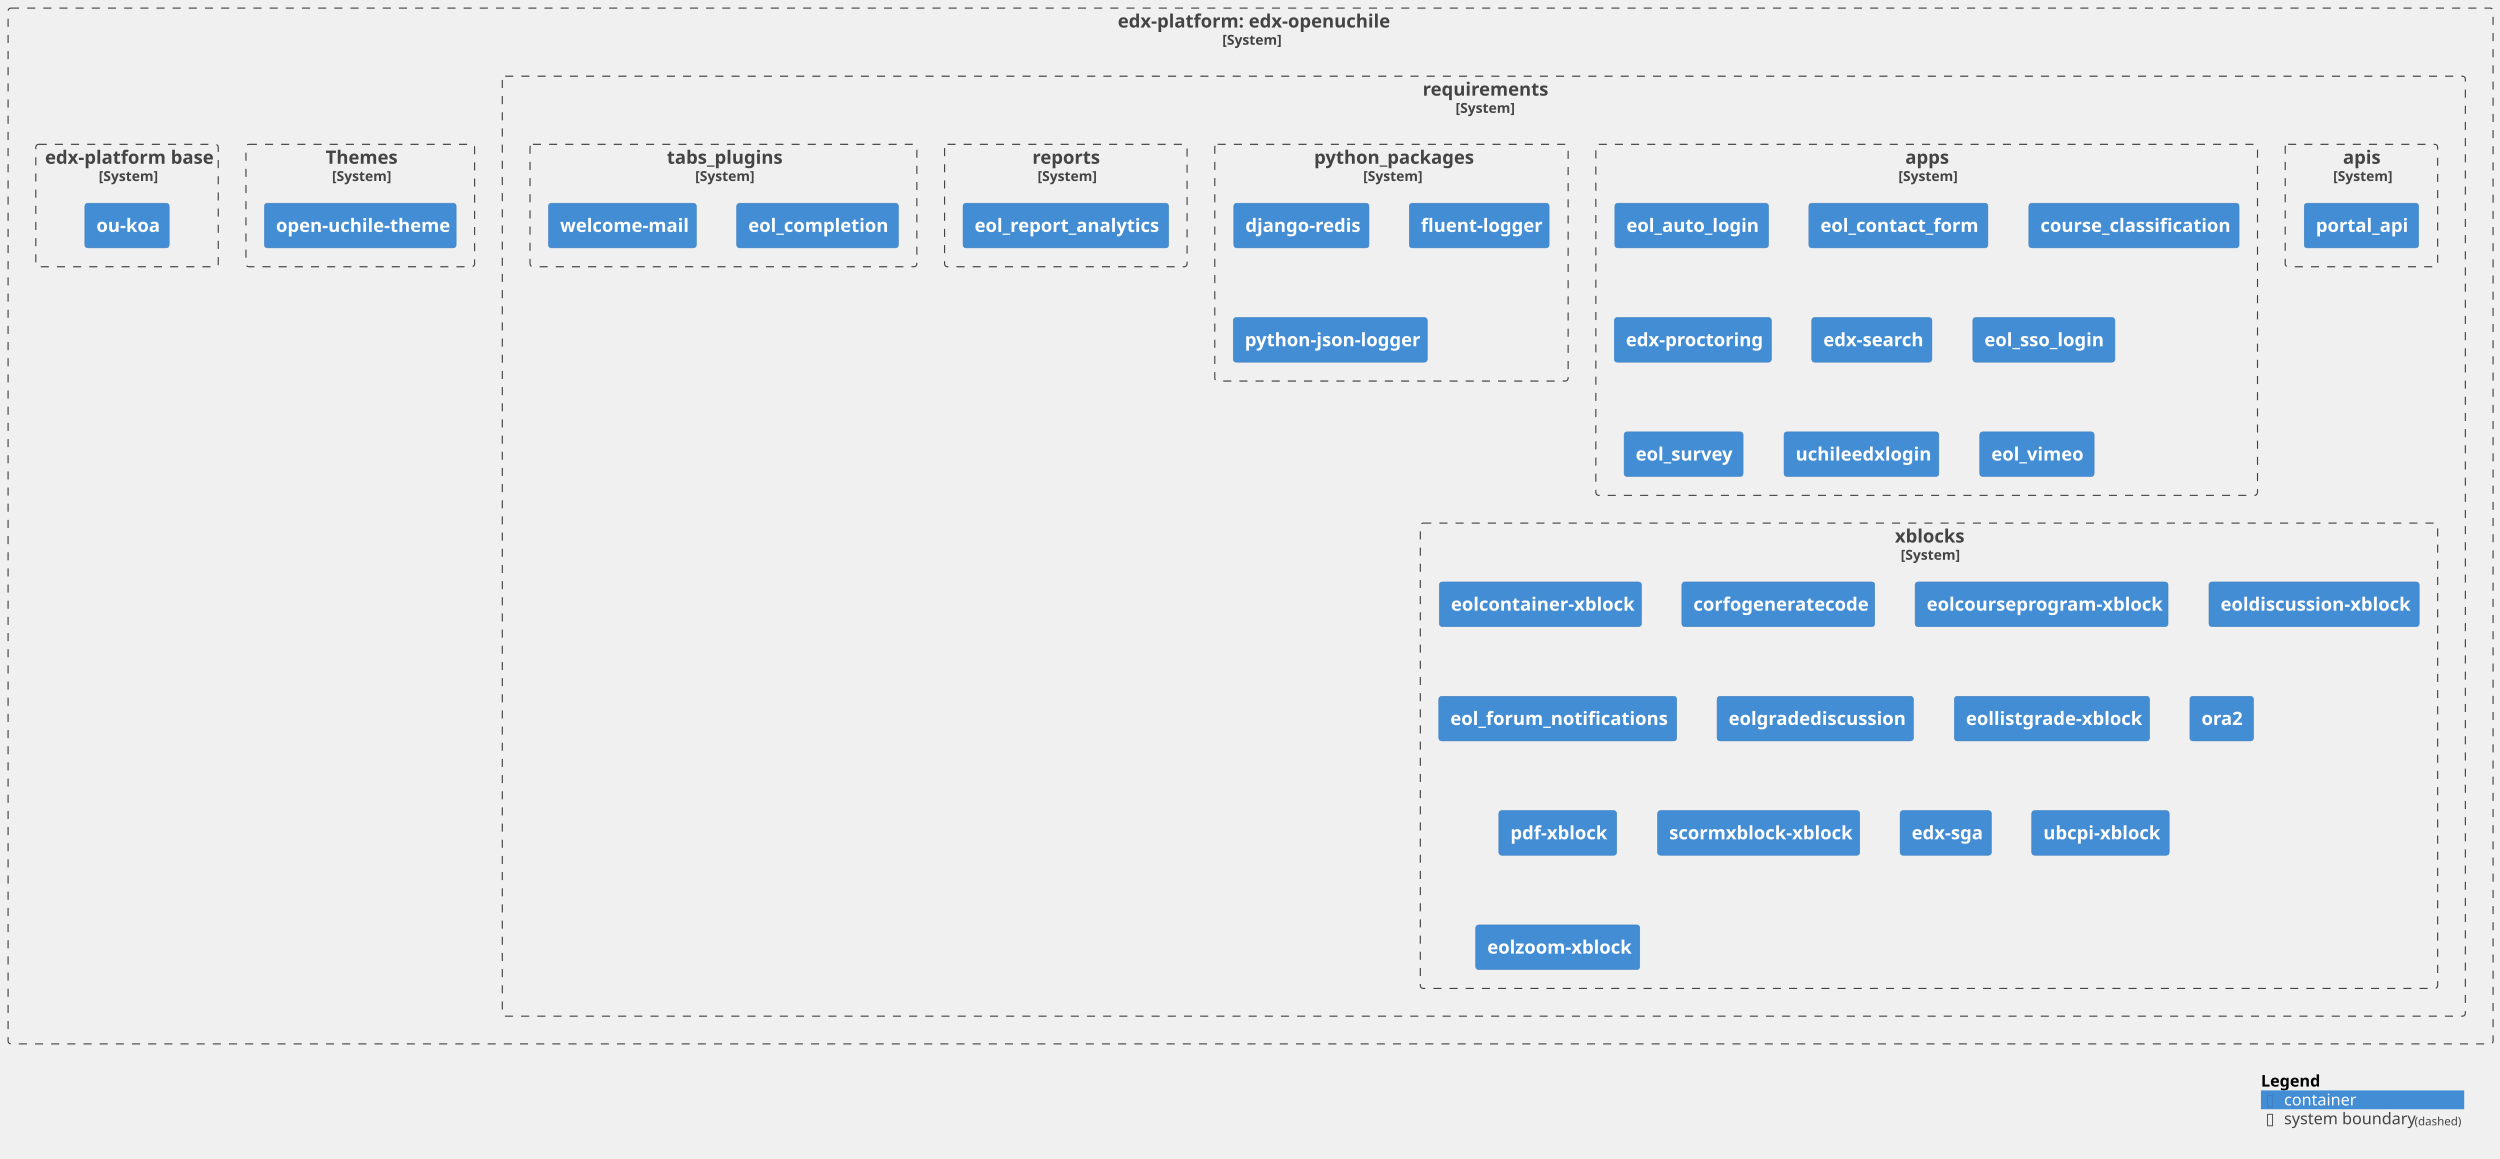
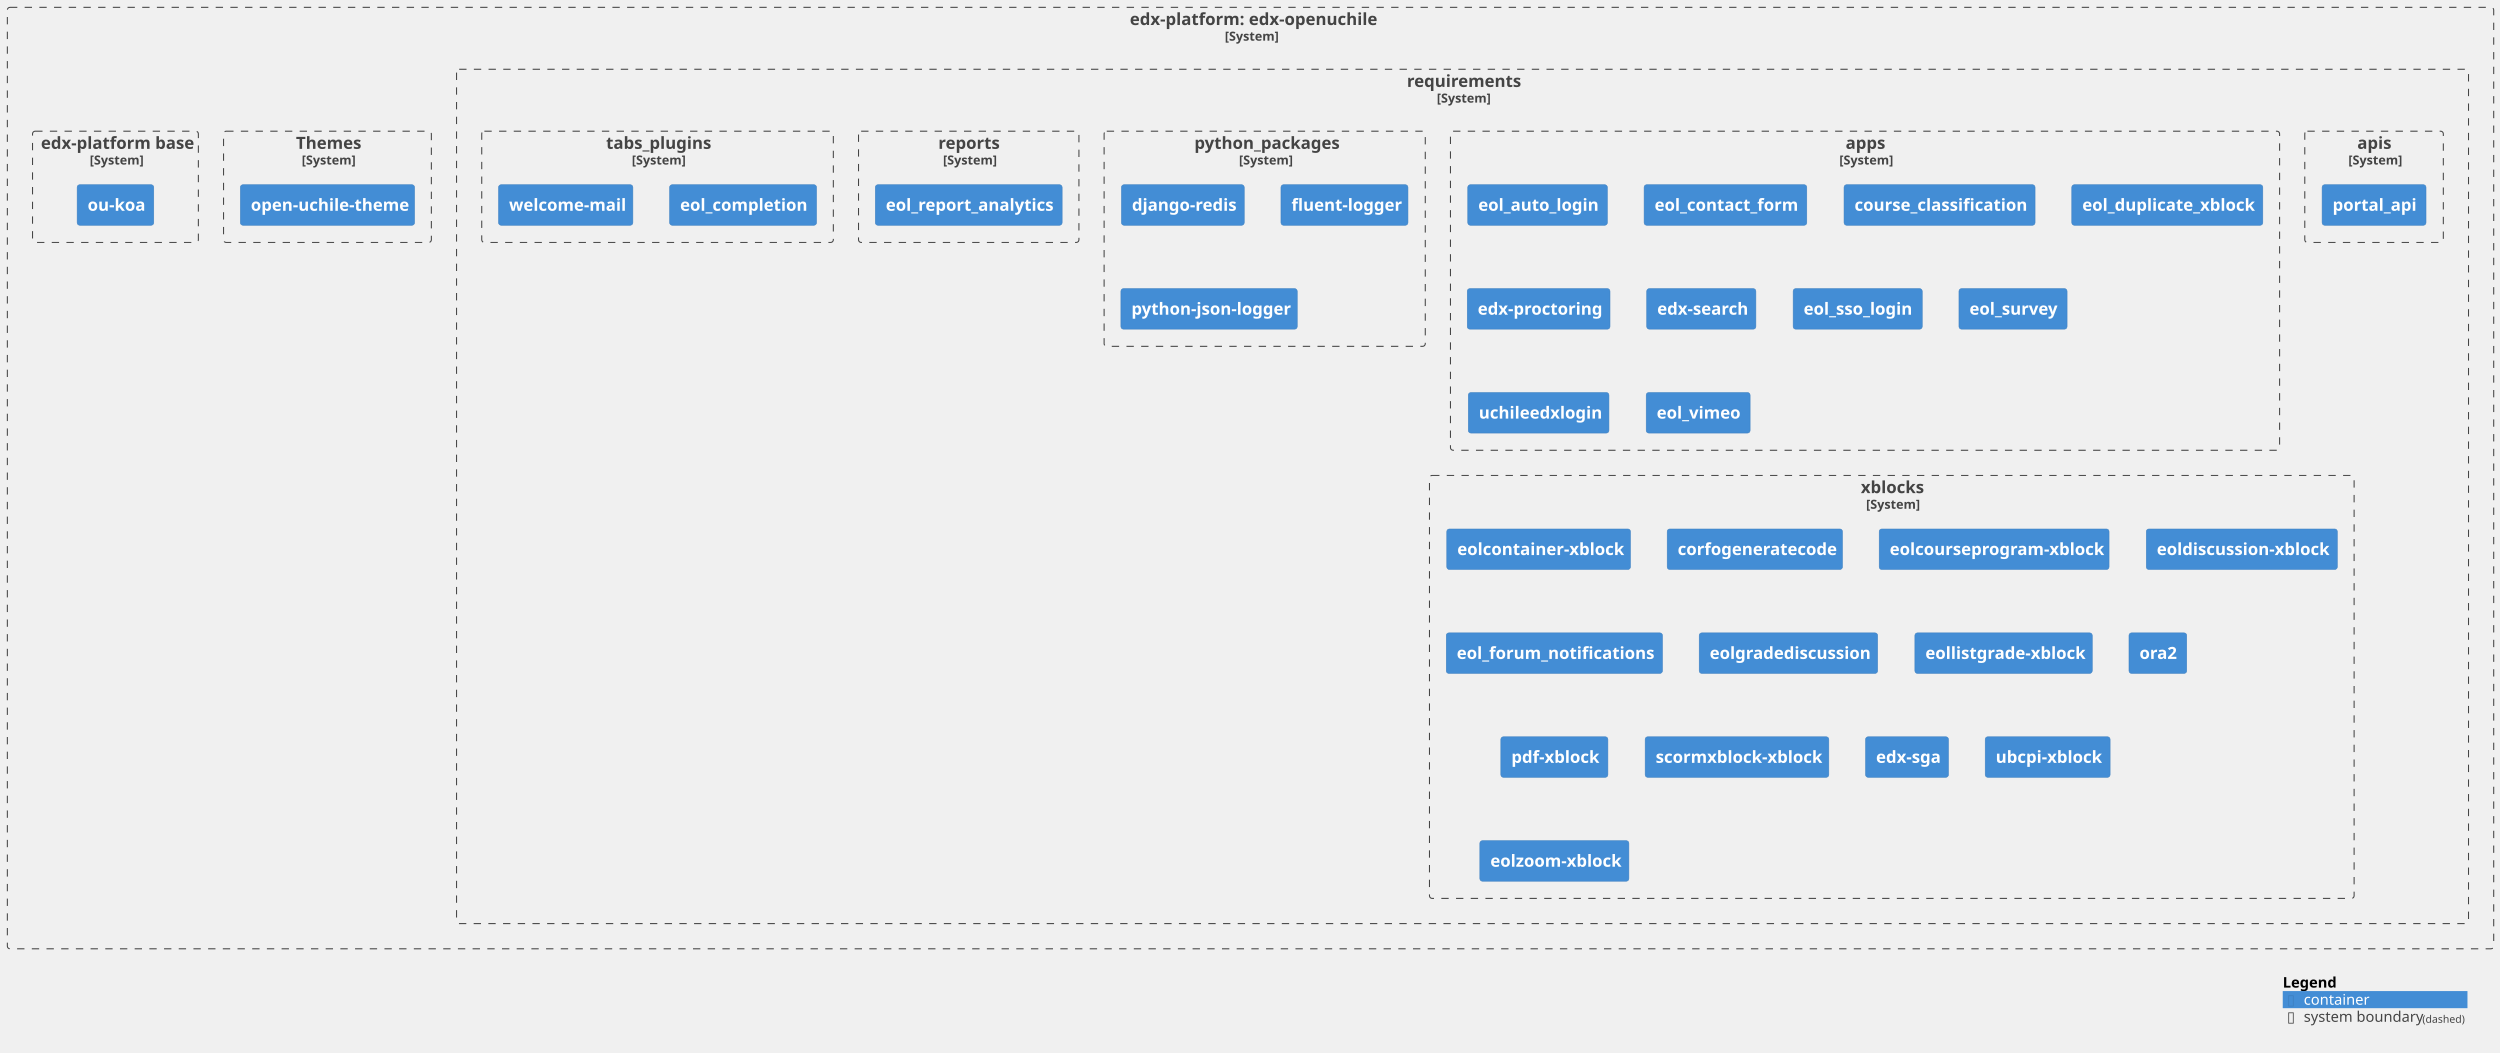
- <svg xmlns="http://www.w3.org/2000/svg" xmlns:xlink="http://www.w3.org/1999/xlink" contentStyleType="text/css" height="1003px" preserveAspectRatio="none" style="width:2165px;height:1003px;background:#FFFFFF;" version="1.1" viewBox="0 0 2165 1003" width="2165px" zoomAndPan="magnify">
+ <svg xmlns="http://www.w3.org/2000/svg" xmlns:xlink="http://www.w3.org/1999/xlink" contentStyleType="text/css" height="1003px" preserveAspectRatio="none" style="width:2382px;height:1003px;background:#FFFFFF;" version="1.1" viewBox="0 0 2382 1003" width="2382px" zoomAndPan="magnify">
  <defs />
  <g>
    <g id="cluster_c1">
      <a href="https://github.com/open-uchile/edx-openuchile" target="foo" title="https://github.com/open-uchile/edx-openuchile" xlink:actuate="onRequest" xlink:href="https://github.com/open-uchile/edx-openuchile" xlink:show="new" xlink:title="https://github.com/open-uchile/edx-openuchile" xlink:type="simple">
-         <rect fill="none" height="897" rx="2.5" ry="2.5" style="stroke:#444444;stroke-width:1.0;stroke-dasharray:7.0,7.0;" width="2152" x="7" y="7" />
-         <text fill="#444444" font-family="sans-serif" font-size="16" font-weight="bold" lengthAdjust="spacing" textLength="230" x="968" y="23.852">edx-platform: edx-openuchile</text>
-         <text fill="#444444" font-family="sans-serif" font-size="12" font-weight="bold" lengthAdjust="spacing" textLength="49" x="1058.5" y="38.764">[System]</text>
+         <rect fill="none" height="897" rx="2.5" ry="2.5" style="stroke:#444444;stroke-width:1.0;stroke-dasharray:7.0,7.0;" width="2369" x="7" y="7" />
+         <text fill="#444444" font-family="sans-serif" font-size="16" font-weight="bold" lengthAdjust="spacing" textLength="230" x="1076.5" y="23.852">edx-platform: edx-openuchile</text>
+         <text fill="#444444" font-family="sans-serif" font-size="12" font-weight="bold" lengthAdjust="spacing" textLength="49" x="1167" y="38.764">[System]</text>
      </a>
    </g>
    <g id="cluster_c2">
      <a href="https://github.com/open-uchile/edx-openuchile/blob/main/requirements/" target="foo" title="https://github.com/open-uchile/edx-openuchile/blob/main/requirements/" xlink:actuate="onRequest" xlink:href="https://github.com/open-uchile/edx-openuchile/blob/main/requirements/" xlink:show="new" xlink:title="https://github.com/open-uchile/edx-openuchile/blob/main/requirements/" xlink:type="simple">
-         <rect fill="none" height="814" rx="2.5" ry="2.5" style="stroke:#444444;stroke-width:1.0;stroke-dasharray:7.0,7.0;" width="1700" x="435" y="66" />
-         <text fill="#444444" font-family="sans-serif" font-size="16" font-weight="bold" lengthAdjust="spacing" textLength="106" x="1232" y="82.852">requirements</text>
-         <text fill="#444444" font-family="sans-serif" font-size="12" font-weight="bold" lengthAdjust="spacing" textLength="49" x="1260.5" y="97.764">[System]</text>
+         <rect fill="none" height="814" rx="2.5" ry="2.5" style="stroke:#444444;stroke-width:1.0;stroke-dasharray:7.0,7.0;" width="1917" x="435" y="66" />
+         <text fill="#444444" font-family="sans-serif" font-size="16" font-weight="bold" lengthAdjust="spacing" textLength="106" x="1340.5" y="82.852">requirements</text>
+         <text fill="#444444" font-family="sans-serif" font-size="12" font-weight="bold" lengthAdjust="spacing" textLength="49" x="1369" y="97.764">[System]</text>
      </a>
    </g>
    <g id="cluster_apis">
      <a href="https://github.com/open-uchile/edx-openuchile/blob/main/requirements/apis.txt" target="foo" title="https://github.com/open-uchile/edx-openuchile/blob/main/requirements/apis.txt" xlink:actuate="onRequest" xlink:href="https://github.com/open-uchile/edx-openuchile/blob/main/requirements/apis.txt" xlink:show="new" xlink:title="https://github.com/open-uchile/edx-openuchile/blob/main/requirements/apis.txt" xlink:type="simple">
-         <rect fill="none" height="106" rx="2.5" ry="2.5" style="stroke:#444444;stroke-width:1.0;stroke-dasharray:7.0,7.0;" width="132" x="1979" y="125" />
-         <text fill="#444444" font-family="sans-serif" font-size="16" font-weight="bold" lengthAdjust="spacing" textLength="32" x="2029" y="141.852">apis</text>
-         <text fill="#444444" font-family="sans-serif" font-size="12" font-weight="bold" lengthAdjust="spacing" textLength="49" x="2020.5" y="156.764">[System]</text>
+         <rect fill="none" height="106" rx="2.5" ry="2.5" style="stroke:#444444;stroke-width:1.0;stroke-dasharray:7.0,7.0;" width="132" x="2196" y="125" />
+         <text fill="#444444" font-family="sans-serif" font-size="16" font-weight="bold" lengthAdjust="spacing" textLength="32" x="2246" y="141.852">apis</text>
+         <text fill="#444444" font-family="sans-serif" font-size="12" font-weight="bold" lengthAdjust="spacing" textLength="49" x="2237.5" y="156.764">[System]</text>
      </a>
    </g>
    <g id="cluster_apps">
      <a href="https://github.com/open-uchile/edx-openuchile/blob/main/requirements/apps.txt" target="foo" title="https://github.com/open-uchile/edx-openuchile/blob/main/requirements/apps.txt" xlink:actuate="onRequest" xlink:href="https://github.com/open-uchile/edx-openuchile/blob/main/requirements/apps.txt" xlink:show="new" xlink:title="https://github.com/open-uchile/edx-openuchile/blob/main/requirements/apps.txt" xlink:type="simple">
-         <rect fill="none" height="304" rx="2.5" ry="2.5" style="stroke:#444444;stroke-width:1.0;stroke-dasharray:7.0,7.0;" width="573" x="1382" y="125" />
-         <text fill="#444444" font-family="sans-serif" font-size="16" font-weight="bold" lengthAdjust="spacing" textLength="37" x="1650" y="141.852">apps</text>
-         <text fill="#444444" font-family="sans-serif" font-size="12" font-weight="bold" lengthAdjust="spacing" textLength="49" x="1644" y="156.764">[System]</text>
+         <rect fill="none" height="304" rx="2.5" ry="2.5" style="stroke:#444444;stroke-width:1.0;stroke-dasharray:7.0,7.0;" width="790" x="1382" y="125" />
+         <text fill="#444444" font-family="sans-serif" font-size="16" font-weight="bold" lengthAdjust="spacing" textLength="37" x="1758.5" y="141.852">apps</text>
+         <text fill="#444444" font-family="sans-serif" font-size="12" font-weight="bold" lengthAdjust="spacing" textLength="49" x="1752.5" y="156.764">[System]</text>
      </a>
    </g>
    <g id="cluster_python_packages">
      <a href="https://github.com/open-uchile/edx-openuchile/blob/main/requirements/python_packages.txt" target="foo" title="https://github.com/open-uchile/edx-openuchile/blob/main/requirements/python_packages.txt" xlink:actuate="onRequest" xlink:href="https://github.com/open-uchile/edx-openuchile/blob/main/requirements/python_packages.txt" xlink:show="new" xlink:title="https://github.com/open-uchile/edx-openuchile/blob/main/requirements/python_packages.txt" xlink:type="simple">
        <rect fill="none" height="205" rx="2.5" ry="2.5" style="stroke:#444444;stroke-width:1.0;stroke-dasharray:7.0,7.0;" width="306" x="1052" y="125" />
        <text fill="#444444" font-family="sans-serif" font-size="16" font-weight="bold" lengthAdjust="spacing" textLength="134" x="1138" y="141.852">python_packages</text>
        <text fill="#444444" font-family="sans-serif" font-size="12" font-weight="bold" lengthAdjust="spacing" textLength="49" x="1180.5" y="156.764">[System]</text>
      </a>
    </g>
    <g id="cluster_reports">
      <a href="https://github.com/open-uchile/edx-openuchile/blob/main/requirements/reports.txt" target="foo" title="https://github.com/open-uchile/edx-openuchile/blob/main/requirements/reports.txt" xlink:actuate="onRequest" xlink:href="https://github.com/open-uchile/edx-openuchile/blob/main/requirements/reports.txt" xlink:show="new" xlink:title="https://github.com/open-uchile/edx-openuchile/blob/main/requirements/reports.txt" xlink:type="simple">
        <rect fill="none" height="106" rx="2.5" ry="2.5" style="stroke:#444444;stroke-width:1.0;stroke-dasharray:7.0,7.0;" width="210" x="818" y="125" />
        <text fill="#444444" font-family="sans-serif" font-size="16" font-weight="bold" lengthAdjust="spacing" textLength="58" x="894" y="141.852">reports</text>
        <text fill="#444444" font-family="sans-serif" font-size="12" font-weight="bold" lengthAdjust="spacing" textLength="49" x="898.5" y="156.764">[System]</text>
      </a>
    </g>
    <g id="cluster_tabs_plugins">
      <a href="https://github.com/open-uchile/edx-openuchile/blob/main/requirements/tabs_plugins.txt" target="foo" title="https://github.com/open-uchile/edx-openuchile/blob/main/requirements/tabs_plugins.txt" xlink:actuate="onRequest" xlink:href="https://github.com/open-uchile/edx-openuchile/blob/main/requirements/tabs_plugins.txt" xlink:show="new" xlink:title="https://github.com/open-uchile/edx-openuchile/blob/main/requirements/tabs_plugins.txt" xlink:type="simple">
        <rect fill="none" height="106" rx="2.5" ry="2.5" style="stroke:#444444;stroke-width:1.0;stroke-dasharray:7.0,7.0;" width="335" x="459" y="125" />
        <text fill="#444444" font-family="sans-serif" font-size="16" font-weight="bold" lengthAdjust="spacing" textLength="98" x="577.5" y="141.852">tabs_plugins</text>
        <text fill="#444444" font-family="sans-serif" font-size="12" font-weight="bold" lengthAdjust="spacing" textLength="49" x="602" y="156.764">[System]</text>
      </a>
    </g>
    <g id="cluster_xblocks">
      <a href="https://github.com/open-uchile/edx-openuchile/blob/main/requirements/xblocks.txt" target="foo" title="https://github.com/open-uchile/edx-openuchile/blob/main/requirements/xblocks.txt" xlink:actuate="onRequest" xlink:href="https://github.com/open-uchile/edx-openuchile/blob/main/requirements/xblocks.txt" xlink:show="new" xlink:title="https://github.com/open-uchile/edx-openuchile/blob/main/requirements/xblocks.txt" xlink:type="simple">
-         <rect fill="none" height="403" rx="2.5" ry="2.5" style="stroke:#444444;stroke-width:1.0;stroke-dasharray:7.0,7.0;" width="881" x="1230" y="453" />
-         <text fill="#444444" font-family="sans-serif" font-size="16" font-weight="bold" lengthAdjust="spacing" textLength="59" x="1641" y="469.852">xblocks</text>
-         <text fill="#444444" font-family="sans-serif" font-size="12" font-weight="bold" lengthAdjust="spacing" textLength="49" x="1646" y="484.764">[System]</text>
+         <rect fill="none" height="403" rx="2.5" ry="2.5" style="stroke:#444444;stroke-width:1.0;stroke-dasharray:7.0,7.0;" width="881" x="1362" y="453" />
+         <text fill="#444444" font-family="sans-serif" font-size="16" font-weight="bold" lengthAdjust="spacing" textLength="59" x="1773" y="469.852">xblocks</text>
+         <text fill="#444444" font-family="sans-serif" font-size="12" font-weight="bold" lengthAdjust="spacing" textLength="49" x="1778" y="484.764">[System]</text>
      </a>
    </g>
    <g id="cluster_theme">
      <a href="https://github.com/open-uchile/edx-openuchile/blob/main/themes/" target="foo" title="https://github.com/open-uchile/edx-openuchile/blob/main/themes/" xlink:actuate="onRequest" xlink:href="https://github.com/open-uchile/edx-openuchile/blob/main/themes/" xlink:show="new" xlink:title="https://github.com/open-uchile/edx-openuchile/blob/main/themes/" xlink:type="simple">
        <rect fill="none" height="106" rx="2.5" ry="2.5" style="stroke:#444444;stroke-width:1.0;stroke-dasharray:7.0,7.0;" width="198" x="213" y="125" />
        <text fill="#444444" font-family="sans-serif" font-size="16" font-weight="bold" lengthAdjust="spacing" textLength="60" x="282" y="141.852">Themes</text>
        <text fill="#444444" font-family="sans-serif" font-size="12" font-weight="bold" lengthAdjust="spacing" textLength="49" x="287.5" y="156.764">[System]</text>
      </a>
    </g>
    <g id="cluster_dockerfile">
      <a href="https://github.com/open-uchile/edx-openuchile/blob/main/Dockerfile" target="foo" title="https://github.com/open-uchile/edx-openuchile/blob/main/Dockerfile" xlink:actuate="onRequest" xlink:href="https://github.com/open-uchile/edx-openuchile/blob/main/Dockerfile" xlink:show="new" xlink:title="https://github.com/open-uchile/edx-openuchile/blob/main/Dockerfile" xlink:type="simple">
        <rect fill="none" height="106" rx="2.5" ry="2.5" style="stroke:#444444;stroke-width:1.0;stroke-dasharray:7.0,7.0;" width="158" x="31" y="125" />
        <text fill="#444444" font-family="sans-serif" font-size="16" font-weight="bold" lengthAdjust="spacing" textLength="142" x="39" y="141.852">edx-platform base</text>
        <text fill="#444444" font-family="sans-serif" font-size="12" font-weight="bold" lengthAdjust="spacing" textLength="49" x="85.5" y="156.764">[System]</text>
      </a>
    </g>
    <g id="elem_apis1">
      <a href="https://github.com/open-uchile/portal_api" target="foo" title="https://github.com/open-uchile/portal_api" xlink:actuate="onRequest" xlink:href="https://github.com/open-uchile/portal_api" xlink:show="new" xlink:title="https://github.com/open-uchile/portal_api" xlink:type="simple">
-         <rect fill="#438DD5" height="38.625" rx="2.5" ry="2.5" style="stroke:#3C7FC0;stroke-width:0.5;" width="99" x="1995.5" y="176" />
-         <text fill="#FFFFFF" font-family="sans-serif" font-size="16" font-weight="bold" lengthAdjust="spacing" textLength="79" x="2005.5" y="200.852">portal_api</text>
+         <rect fill="#438DD5" height="38.625" rx="2.5" ry="2.5" style="stroke:#3C7FC0;stroke-width:0.5;" width="99" x="2212.5" y="176" />
+         <text fill="#FFFFFF" font-family="sans-serif" font-size="16" font-weight="bold" lengthAdjust="spacing" textLength="79" x="2222.5" y="200.852">portal_api</text>
      </a>
    </g>
    <g id="elem_apps1">
      <a href="https://github.com/eol-uchile/eol_auto_login" target="foo" title="https://github.com/eol-uchile/eol_auto_login" xlink:actuate="onRequest" xlink:href="https://github.com/eol-uchile/eol_auto_login" xlink:show="new" xlink:title="https://github.com/eol-uchile/eol_auto_login" xlink:type="simple">
        <rect fill="#438DD5" height="38.625" rx="2.5" ry="2.5" style="stroke:#3C7FC0;stroke-width:0.5;" width="133" x="1398.5" y="176" />
        <text fill="#FFFFFF" font-family="sans-serif" font-size="16" font-weight="bold" lengthAdjust="spacing" textLength="113" x="1408.5" y="200.852">eol_auto_login</text>
      </a>
    </g>
    <g id="elem_apps2">
      <a href="https://github.com/open-uchile/eol_contact_form" target="foo" title="https://github.com/open-uchile/eol_contact_form" xlink:actuate="onRequest" xlink:href="https://github.com/open-uchile/eol_contact_form" xlink:show="new" xlink:title="https://github.com/open-uchile/eol_contact_form" xlink:type="simple">
        <rect fill="#438DD5" height="38.625" rx="2.5" ry="2.5" style="stroke:#3C7FC0;stroke-width:0.5;" width="155" x="1566.5" y="176" />
        <text fill="#FFFFFF" font-family="sans-serif" font-size="16" font-weight="bold" lengthAdjust="spacing" textLength="135" x="1576.5" y="200.852">eol_contact_form</text>
      </a>
    </g>
    <g id="elem_apps3">
      <a href="https://github.com/eol-uchile/course_classification" target="foo" title="https://github.com/eol-uchile/course_classification" xlink:actuate="onRequest" xlink:href="https://github.com/eol-uchile/course_classification" xlink:show="new" xlink:title="https://github.com/eol-uchile/course_classification" xlink:type="simple">
        <rect fill="#438DD5" height="38.625" rx="2.5" ry="2.5" style="stroke:#3C7FC0;stroke-width:0.5;" width="182" x="1757" y="176" />
        <text fill="#FFFFFF" font-family="sans-serif" font-size="16" font-weight="bold" lengthAdjust="spacing" textLength="162" x="1767" y="200.852">course_classification</text>
      </a>
    </g>
    <g id="elem_apps4">
+       <a href="https://github.com/eol-uchile/eol_duplicate_xblock" target="foo" title="https://github.com/eol-uchile/eol_duplicate_xblock" xlink:actuate="onRequest" xlink:href="https://github.com/eol-uchile/eol_duplicate_xblock" xlink:show="new" xlink:title="https://github.com/eol-uchile/eol_duplicate_xblock" xlink:type="simple">
+         <rect fill="#438DD5" height="38.625" rx="2.5" ry="2.5" style="stroke:#3C7FC0;stroke-width:0.5;" width="182" x="1974" y="176" />
+         <text fill="#FFFFFF" font-family="sans-serif" font-size="16" font-weight="bold" lengthAdjust="spacing" textLength="162" x="1984" y="200.852">eol_duplicate_xblock</text>
+       </a>
+     </g>
+     <g id="elem_apps5">
      <a href="https://github.com/open-uchile/edx-proctoring" target="foo" title="https://github.com/open-uchile/edx-proctoring" xlink:actuate="onRequest" xlink:href="https://github.com/open-uchile/edx-proctoring" xlink:show="new" xlink:title="https://github.com/open-uchile/edx-proctoring" xlink:type="simple">
        <rect fill="#438DD5" height="38.625" rx="2.5" ry="2.5" style="stroke:#3C7FC0;stroke-width:0.5;" width="136" x="1398" y="275" />
        <text fill="#FFFFFF" font-family="sans-serif" font-size="16" font-weight="bold" lengthAdjust="spacing" textLength="116" x="1408" y="299.852">edx-proctoring</text>
      </a>
    </g>
-     <g id="elem_apps5">
+     <g id="elem_apps6">
      <a href="https://github.com/eol-uchile/edx-search" target="foo" title="https://github.com/eol-uchile/edx-search" xlink:actuate="onRequest" xlink:href="https://github.com/eol-uchile/edx-search" xlink:show="new" xlink:title="https://github.com/eol-uchile/edx-search" xlink:type="simple">
        <rect fill="#438DD5" height="38.625" rx="2.5" ry="2.5" style="stroke:#3C7FC0;stroke-width:0.5;" width="104" x="1569" y="275" />
        <text fill="#FFFFFF" font-family="sans-serif" font-size="16" font-weight="bold" lengthAdjust="spacing" textLength="84" x="1579" y="299.852">edx-search</text>
      </a>
    </g>
-     <g id="elem_apps6">
+     <g id="elem_apps7">
      <a href="https://github.com/eol-uchile/eol_sso_login" target="foo" title="https://github.com/eol-uchile/eol_sso_login" xlink:actuate="onRequest" xlink:href="https://github.com/eol-uchile/eol_sso_login" xlink:show="new" xlink:title="https://github.com/eol-uchile/eol_sso_login" xlink:type="simple">
        <rect fill="#438DD5" height="38.625" rx="2.5" ry="2.5" style="stroke:#3C7FC0;stroke-width:0.5;" width="123" x="1708.5" y="275" />
        <text fill="#FFFFFF" font-family="sans-serif" font-size="16" font-weight="bold" lengthAdjust="spacing" textLength="103" x="1718.5" y="299.852">eol_sso_login</text>
      </a>
    </g>
-     <g id="elem_apps7">
+     <g id="elem_apps8">
      <a href="https://github.com/eol-uchile/eol_survey" target="foo" title="https://github.com/eol-uchile/eol_survey" xlink:actuate="onRequest" xlink:href="https://github.com/eol-uchile/eol_survey" xlink:show="new" xlink:title="https://github.com/eol-uchile/eol_survey" xlink:type="simple">
-         <rect fill="#438DD5" height="38.625" rx="2.5" ry="2.5" style="stroke:#3C7FC0;stroke-width:0.5;" width="103" x="1406.5" y="374" />
-         <text fill="#FFFFFF" font-family="sans-serif" font-size="16" font-weight="bold" lengthAdjust="spacing" textLength="83" x="1416.5" y="398.852">eol_survey</text>
-       </a>
-     </g>
-     <g id="elem_apps8">
+         <rect fill="#438DD5" height="38.625" rx="2.5" ry="2.5" style="stroke:#3C7FC0;stroke-width:0.5;" width="103" x="1866.5" y="275" />
+         <text fill="#FFFFFF" font-family="sans-serif" font-size="16" font-weight="bold" lengthAdjust="spacing" textLength="83" x="1876.5" y="299.852">eol_survey</text>
+       </a>
+     </g>
+     <g id="elem_apps9">
      <a href="https://github.com/open-uchile/uchileedxlogin" target="foo" title="https://github.com/open-uchile/uchileedxlogin" xlink:actuate="onRequest" xlink:href="https://github.com/open-uchile/uchileedxlogin" xlink:show="new" xlink:title="https://github.com/open-uchile/uchileedxlogin" xlink:type="simple">
-         <rect fill="#438DD5" height="38.625" rx="2.5" ry="2.5" style="stroke:#3C7FC0;stroke-width:0.5;" width="134" x="1545" y="374" />
-         <text fill="#FFFFFF" font-family="sans-serif" font-size="16" font-weight="bold" lengthAdjust="spacing" textLength="114" x="1555" y="398.852">uchileedxlogin</text>
-       </a>
-     </g>
-     <g id="elem_apps9">
+         <rect fill="#438DD5" height="38.625" rx="2.5" ry="2.5" style="stroke:#3C7FC0;stroke-width:0.5;" width="134" x="1399" y="374" />
+         <text fill="#FFFFFF" font-family="sans-serif" font-size="16" font-weight="bold" lengthAdjust="spacing" textLength="114" x="1409" y="398.852">uchileedxlogin</text>
+       </a>
+     </g>
+     <g id="elem_apps10">
      <a href="https://github.com/eol-uchile/eol_vimeo" target="foo" title="https://github.com/eol-uchile/eol_vimeo" xlink:actuate="onRequest" xlink:href="https://github.com/eol-uchile/eol_vimeo" xlink:show="new" xlink:title="https://github.com/eol-uchile/eol_vimeo" xlink:type="simple">
-         <rect fill="#438DD5" height="38.625" rx="2.5" ry="2.5" style="stroke:#3C7FC0;stroke-width:0.5;" width="99" x="1714.5" y="374" />
-         <text fill="#FFFFFF" font-family="sans-serif" font-size="16" font-weight="bold" lengthAdjust="spacing" textLength="79" x="1724.5" y="398.852">eol_vimeo</text>
+         <rect fill="#438DD5" height="38.625" rx="2.5" ry="2.5" style="stroke:#3C7FC0;stroke-width:0.5;" width="99" x="1568.5" y="374" />
+         <text fill="#FFFFFF" font-family="sans-serif" font-size="16" font-weight="bold" lengthAdjust="spacing" textLength="79" x="1578.5" y="398.852">eol_vimeo</text>
      </a>
    </g>
    <g id="elem_python_packages1">
      <rect fill="#438DD5" height="38.625" rx="2.5" ry="2.5" style="stroke:#3C7FC0;stroke-width:0.5;" width="117" x="1068.5" y="176" />
      <text fill="#FFFFFF" font-family="sans-serif" font-size="16" font-weight="bold" lengthAdjust="spacing" textLength="97" x="1078.5" y="200.852">django-redis</text>
    </g>
    <g id="elem_python_packages2">
      <rect fill="#438DD5" height="38.625" rx="2.5" ry="2.5" style="stroke:#3C7FC0;stroke-width:0.5;" width="121" x="1220.5" y="176" />
      <text fill="#FFFFFF" font-family="sans-serif" font-size="16" font-weight="bold" lengthAdjust="spacing" textLength="101" x="1230.5" y="200.852">fluent-logger</text>
    </g>
    <g id="elem_python_packages3">
      <rect fill="#438DD5" height="38.625" rx="2.5" ry="2.5" style="stroke:#3C7FC0;stroke-width:0.5;" width="168" x="1068" y="275" />
      <text fill="#FFFFFF" font-family="sans-serif" font-size="16" font-weight="bold" lengthAdjust="spacing" textLength="148" x="1078" y="299.852">python-json-logger</text>
    </g>
    <g id="elem_reports1">
      <a href="https://github.com/eol-uchile/eol_report_analytics" target="foo" title="https://github.com/eol-uchile/eol_report_analytics" xlink:actuate="onRequest" xlink:href="https://github.com/eol-uchile/eol_report_analytics" xlink:show="new" xlink:title="https://github.com/eol-uchile/eol_report_analytics" xlink:type="simple">
        <rect fill="#438DD5" height="38.625" rx="2.5" ry="2.5" style="stroke:#3C7FC0;stroke-width:0.5;" width="178" x="834" y="176" />
        <text fill="#FFFFFF" font-family="sans-serif" font-size="16" font-weight="bold" lengthAdjust="spacing" textLength="158" x="844" y="200.852">eol_report_analytics</text>
      </a>
    </g>
    <g id="elem_tabs_plugins1">
      <a href="https://github.com/eol-uchile/eol_completion" target="foo" title="https://github.com/eol-uchile/eol_completion" xlink:actuate="onRequest" xlink:href="https://github.com/eol-uchile/eol_completion" xlink:show="new" xlink:title="https://github.com/eol-uchile/eol_completion" xlink:type="simple">
        <rect fill="#438DD5" height="38.625" rx="2.5" ry="2.5" style="stroke:#3C7FC0;stroke-width:0.5;" width="140" x="638" y="176" />
        <text fill="#FFFFFF" font-family="sans-serif" font-size="16" font-weight="bold" lengthAdjust="spacing" textLength="120" x="648" y="200.852">eol_completion</text>
      </a>
    </g>
    <g id="elem_tabs_plugins2">
      <a href="https://github.com/eol-uchile/eol_welcome_mail" target="foo" title="https://github.com/eol-uchile/eol_welcome_mail" xlink:actuate="onRequest" xlink:href="https://github.com/eol-uchile/eol_welcome_mail" xlink:show="new" xlink:title="https://github.com/eol-uchile/eol_welcome_mail" xlink:type="simple">
        <rect fill="#438DD5" height="38.625" rx="2.5" ry="2.5" style="stroke:#3C7FC0;stroke-width:0.5;" width="128" x="475" y="176" />
        <text fill="#FFFFFF" font-family="sans-serif" font-size="16" font-weight="bold" lengthAdjust="spacing" textLength="108" x="485" y="200.852">welcome-mail</text>
      </a>
    </g>
    <g id="elem_xblocks1">
      <a href="https://github.com/eol-uchile/eol-container-xblock.git" target="foo" title="https://github.com/eol-uchile/eol-container-xblock.git" xlink:actuate="onRequest" xlink:href="https://github.com/eol-uchile/eol-container-xblock.git" xlink:show="new" xlink:title="https://github.com/eol-uchile/eol-container-xblock.git" xlink:type="simple">
-         <rect fill="#438DD5" height="38.625" rx="2.5" ry="2.5" style="stroke:#3C7FC0;stroke-width:0.5;" width="175" x="1246.5" y="504" />
-         <text fill="#FFFFFF" font-family="sans-serif" font-size="16" font-weight="bold" lengthAdjust="spacing" textLength="155" x="1256.5" y="528.852">eolcontainer-xblock</text>
+         <rect fill="#438DD5" height="38.625" rx="2.5" ry="2.5" style="stroke:#3C7FC0;stroke-width:0.5;" width="175" x="1378.5" y="504" />
+         <text fill="#FFFFFF" font-family="sans-serif" font-size="16" font-weight="bold" lengthAdjust="spacing" textLength="155" x="1388.5" y="528.852">eolcontainer-xblock</text>
      </a>
    </g>
    <g id="elem_xblocks2">
      <a href="https://github.com/eol-uchile/corfo_generate_code" target="foo" title="https://github.com/eol-uchile/corfo_generate_code" xlink:actuate="onRequest" xlink:href="https://github.com/eol-uchile/corfo_generate_code" xlink:show="new" xlink:title="https://github.com/eol-uchile/corfo_generate_code" xlink:type="simple">
-         <rect fill="#438DD5" height="38.625" rx="2.5" ry="2.5" style="stroke:#3C7FC0;stroke-width:0.5;" width="167" x="1456.5" y="504" />
-         <text fill="#FFFFFF" font-family="sans-serif" font-size="16" font-weight="bold" lengthAdjust="spacing" textLength="147" x="1466.5" y="528.852">corfogeneratecode</text>
+         <rect fill="#438DD5" height="38.625" rx="2.5" ry="2.5" style="stroke:#3C7FC0;stroke-width:0.5;" width="167" x="1588.5" y="504" />
+         <text fill="#FFFFFF" font-family="sans-serif" font-size="16" font-weight="bold" lengthAdjust="spacing" textLength="147" x="1598.5" y="528.852">corfogeneratecode</text>
      </a>
    </g>
    <g id="elem_xblocks3">
      <a href="https://github.com/eol-uchile/eol-course-program-xblock" target="foo" title="https://github.com/eol-uchile/eol-course-program-xblock" xlink:actuate="onRequest" xlink:href="https://github.com/eol-uchile/eol-course-program-xblock" xlink:show="new" xlink:title="https://github.com/eol-uchile/eol-course-program-xblock" xlink:type="simple">
-         <rect fill="#438DD5" height="38.625" rx="2.5" ry="2.5" style="stroke:#3C7FC0;stroke-width:0.5;" width="219" x="1658.5" y="504" />
-         <text fill="#FFFFFF" font-family="sans-serif" font-size="16" font-weight="bold" lengthAdjust="spacing" textLength="199" x="1668.5" y="528.852">eolcourseprogram-xblock</text>
+         <rect fill="#438DD5" height="38.625" rx="2.5" ry="2.5" style="stroke:#3C7FC0;stroke-width:0.5;" width="219" x="1790.5" y="504" />
+         <text fill="#FFFFFF" font-family="sans-serif" font-size="16" font-weight="bold" lengthAdjust="spacing" textLength="199" x="1800.5" y="528.852">eolcourseprogram-xblock</text>
      </a>
    </g>
    <g id="elem_xblocks4">
      <a href="https://github.com/eol-uchile/eol_xblock_discussion" target="foo" title="https://github.com/eol-uchile/eol_xblock_discussion" xlink:actuate="onRequest" xlink:href="https://github.com/eol-uchile/eol_xblock_discussion" xlink:show="new" xlink:title="https://github.com/eol-uchile/eol_xblock_discussion" xlink:type="simple">
-         <rect fill="#438DD5" height="38.625" rx="2.5" ry="2.5" style="stroke:#3C7FC0;stroke-width:0.5;" width="182" x="1913" y="504" />
-         <text fill="#FFFFFF" font-family="sans-serif" font-size="16" font-weight="bold" lengthAdjust="spacing" textLength="162" x="1923" y="528.852">eoldiscussion-xblock</text>
+         <rect fill="#438DD5" height="38.625" rx="2.5" ry="2.5" style="stroke:#3C7FC0;stroke-width:0.5;" width="182" x="2045" y="504" />
+         <text fill="#FFFFFF" font-family="sans-serif" font-size="16" font-weight="bold" lengthAdjust="spacing" textLength="162" x="2055" y="528.852">eoldiscussion-xblock</text>
      </a>
    </g>
    <g id="elem_xblocks5">
      <a href="https://github.com/eol-uchile/eol_forum_notifications" target="foo" title="https://github.com/eol-uchile/eol_forum_notifications" xlink:actuate="onRequest" xlink:href="https://github.com/eol-uchile/eol_forum_notifications" xlink:show="new" xlink:title="https://github.com/eol-uchile/eol_forum_notifications" xlink:type="simple">
-         <rect fill="#438DD5" height="38.625" rx="2.5" ry="2.5" style="stroke:#3C7FC0;stroke-width:0.5;" width="206" x="1246" y="603" />
-         <text fill="#FFFFFF" font-family="sans-serif" font-size="16" font-weight="bold" lengthAdjust="spacing" textLength="186" x="1256" y="627.852">eol_forum_notifications</text>
+         <rect fill="#438DD5" height="38.625" rx="2.5" ry="2.5" style="stroke:#3C7FC0;stroke-width:0.5;" width="206" x="1378" y="603" />
+         <text fill="#FFFFFF" font-family="sans-serif" font-size="16" font-weight="bold" lengthAdjust="spacing" textLength="186" x="1388" y="627.852">eol_forum_notifications</text>
      </a>
    </g>
    <g id="elem_xblocks6">
      <a href="https://github.com/eol-uchile/eol_gradeforum_xblock" target="foo" title="https://github.com/eol-uchile/eol_gradeforum_xblock" xlink:actuate="onRequest" xlink:href="https://github.com/eol-uchile/eol_gradeforum_xblock" xlink:show="new" xlink:title="https://github.com/eol-uchile/eol_gradeforum_xblock" xlink:type="simple">
-         <rect fill="#438DD5" height="38.625" rx="2.5" ry="2.5" style="stroke:#3C7FC0;stroke-width:0.5;" width="170" x="1487" y="603" />
-         <text fill="#FFFFFF" font-family="sans-serif" font-size="16" font-weight="bold" lengthAdjust="spacing" textLength="150" x="1497" y="627.852">eolgradediscussion</text>
+         <rect fill="#438DD5" height="38.625" rx="2.5" ry="2.5" style="stroke:#3C7FC0;stroke-width:0.5;" width="170" x="1619" y="603" />
+         <text fill="#FFFFFF" font-family="sans-serif" font-size="16" font-weight="bold" lengthAdjust="spacing" textLength="150" x="1629" y="627.852">eolgradediscussion</text>
      </a>
    </g>
    <g id="elem_xblocks7">
      <a href="https://github.com/eol-uchile/eol_list_grade" target="foo" title="https://github.com/eol-uchile/eol_list_grade" xlink:actuate="onRequest" xlink:href="https://github.com/eol-uchile/eol_list_grade" xlink:show="new" xlink:title="https://github.com/eol-uchile/eol_list_grade" xlink:type="simple">
-         <rect fill="#438DD5" height="38.625" rx="2.5" ry="2.5" style="stroke:#3C7FC0;stroke-width:0.5;" width="169" x="1692.5" y="603" />
-         <text fill="#FFFFFF" font-family="sans-serif" font-size="16" font-weight="bold" lengthAdjust="spacing" textLength="149" x="1702.5" y="627.852">eollistgrade-xblock</text>
+         <rect fill="#438DD5" height="38.625" rx="2.5" ry="2.5" style="stroke:#3C7FC0;stroke-width:0.5;" width="169" x="1824.5" y="603" />
+         <text fill="#FFFFFF" font-family="sans-serif" font-size="16" font-weight="bold" lengthAdjust="spacing" textLength="149" x="1834.5" y="627.852">eollistgrade-xblock</text>
      </a>
    </g>
    <g id="elem_xblocks8">
      <a href="https://github.com/eol-uchile/edx-ora2.git" target="foo" title="https://github.com/eol-uchile/edx-ora2.git" xlink:actuate="onRequest" xlink:href="https://github.com/eol-uchile/edx-ora2.git" xlink:show="new" xlink:title="https://github.com/eol-uchile/edx-ora2.git" xlink:type="simple">
-         <rect fill="#438DD5" height="38.625" rx="2.5" ry="2.5" style="stroke:#3C7FC0;stroke-width:0.5;" width="55" x="1896.5" y="603" />
-         <text fill="#FFFFFF" font-family="sans-serif" font-size="16" font-weight="bold" lengthAdjust="spacing" textLength="35" x="1906.5" y="627.852">ora2</text>
+         <rect fill="#438DD5" height="38.625" rx="2.5" ry="2.5" style="stroke:#3C7FC0;stroke-width:0.5;" width="55" x="2028.5" y="603" />
+         <text fill="#FFFFFF" font-family="sans-serif" font-size="16" font-weight="bold" lengthAdjust="spacing" textLength="35" x="2038.5" y="627.852">ora2</text>
      </a>
    </g>
    <g id="elem_xblocks9">
      <a href="https://github.com/open-uchile/pdfXBlock" target="foo" title="https://github.com/open-uchile/pdfXBlock" xlink:actuate="onRequest" xlink:href="https://github.com/open-uchile/pdfXBlock" xlink:show="new" xlink:title="https://github.com/open-uchile/pdfXBlock" xlink:type="simple">
-         <rect fill="#438DD5" height="38.625" rx="2.5" ry="2.5" style="stroke:#3C7FC0;stroke-width:0.5;" width="102" x="1298" y="702" />
-         <text fill="#FFFFFF" font-family="sans-serif" font-size="16" font-weight="bold" lengthAdjust="spacing" textLength="82" x="1308" y="726.852">pdf-xblock</text>
+         <rect fill="#438DD5" height="38.625" rx="2.5" ry="2.5" style="stroke:#3C7FC0;stroke-width:0.5;" width="102" x="1430" y="702" />
+         <text fill="#FFFFFF" font-family="sans-serif" font-size="16" font-weight="bold" lengthAdjust="spacing" textLength="82" x="1440" y="726.852">pdf-xblock</text>
      </a>
    </g>
    <g id="elem_xblocks10">
      <a href="https://github.com/eol-uchile/edx_xblock_scorm" target="foo" title="https://github.com/eol-uchile/edx_xblock_scorm" xlink:actuate="onRequest" xlink:href="https://github.com/eol-uchile/edx_xblock_scorm" xlink:show="new" xlink:title="https://github.com/eol-uchile/edx_xblock_scorm" xlink:type="simple">
-         <rect fill="#438DD5" height="38.625" rx="2.5" ry="2.5" style="stroke:#3C7FC0;stroke-width:0.5;" width="175" x="1435.5" y="702" />
-         <text fill="#FFFFFF" font-family="sans-serif" font-size="16" font-weight="bold" lengthAdjust="spacing" textLength="155" x="1445.5" y="726.852">scormxblock-xblock</text>
+         <rect fill="#438DD5" height="38.625" rx="2.5" ry="2.5" style="stroke:#3C7FC0;stroke-width:0.5;" width="175" x="1567.5" y="702" />
+         <text fill="#FFFFFF" font-family="sans-serif" font-size="16" font-weight="bold" lengthAdjust="spacing" textLength="155" x="1577.5" y="726.852">scormxblock-xblock</text>
      </a>
    </g>
    <g id="elem_xblocks11">
      <a href="https://github.com/eol-uchile/edx-sga" target="foo" title="https://github.com/eol-uchile/edx-sga" xlink:actuate="onRequest" xlink:href="https://github.com/eol-uchile/edx-sga" xlink:show="new" xlink:title="https://github.com/eol-uchile/edx-sga" xlink:type="simple">
-         <rect fill="#438DD5" height="38.625" rx="2.5" ry="2.5" style="stroke:#3C7FC0;stroke-width:0.5;" width="79" x="1645.5" y="702" />
-         <text fill="#FFFFFF" font-family="sans-serif" font-size="16" font-weight="bold" lengthAdjust="spacing" textLength="59" x="1655.5" y="726.852">edx-sga</text>
+         <rect fill="#438DD5" height="38.625" rx="2.5" ry="2.5" style="stroke:#3C7FC0;stroke-width:0.5;" width="79" x="1777.5" y="702" />
+         <text fill="#FFFFFF" font-family="sans-serif" font-size="16" font-weight="bold" lengthAdjust="spacing" textLength="59" x="1787.5" y="726.852">edx-sga</text>
      </a>
    </g>
    <g id="elem_xblocks12">
      <a href="https://github.com/eol-uchile/ubcpi" target="foo" title="https://github.com/eol-uchile/ubcpi" xlink:actuate="onRequest" xlink:href="https://github.com/eol-uchile/ubcpi" xlink:show="new" xlink:title="https://github.com/eol-uchile/ubcpi" xlink:type="simple">
-         <rect fill="#438DD5" height="38.625" rx="2.5" ry="2.5" style="stroke:#3C7FC0;stroke-width:0.5;" width="119" x="1759.5" y="702" />
-         <text fill="#FFFFFF" font-family="sans-serif" font-size="16" font-weight="bold" lengthAdjust="spacing" textLength="99" x="1769.5" y="726.852">ubcpi-xblock</text>
+         <rect fill="#438DD5" height="38.625" rx="2.5" ry="2.5" style="stroke:#3C7FC0;stroke-width:0.5;" width="119" x="1891.5" y="702" />
+         <text fill="#FFFFFF" font-family="sans-serif" font-size="16" font-weight="bold" lengthAdjust="spacing" textLength="99" x="1901.5" y="726.852">ubcpi-xblock</text>
      </a>
    </g>
    <g id="elem_xblocks13">
      <a href="https://github.com/eol-uchile/eol-zoom-xblock" target="foo" title="https://github.com/eol-uchile/eol-zoom-xblock" xlink:actuate="onRequest" xlink:href="https://github.com/eol-uchile/eol-zoom-xblock" xlink:show="new" xlink:title="https://github.com/eol-uchile/eol-zoom-xblock" xlink:type="simple">
-         <rect fill="#438DD5" height="38.625" rx="2.5" ry="2.5" style="stroke:#3C7FC0;stroke-width:0.5;" width="142" x="1278" y="801" />
-         <text fill="#FFFFFF" font-family="sans-serif" font-size="16" font-weight="bold" lengthAdjust="spacing" textLength="122" x="1288" y="825.852">eolzoom-xblock</text>
+         <rect fill="#438DD5" height="38.625" rx="2.5" ry="2.5" style="stroke:#3C7FC0;stroke-width:0.5;" width="142" x="1410" y="801" />
+         <text fill="#FFFFFF" font-family="sans-serif" font-size="16" font-weight="bold" lengthAdjust="spacing" textLength="122" x="1420" y="825.852">eolzoom-xblock</text>
      </a>
    </g>
    <g id="elem_theme1">
      <a href="https://github.com/open-uchile/open-uchile-theme" target="foo" title="https://github.com/open-uchile/open-uchile-theme" xlink:actuate="onRequest" xlink:href="https://github.com/open-uchile/open-uchile-theme" xlink:show="new" xlink:title="https://github.com/open-uchile/open-uchile-theme" xlink:type="simple">
        <rect fill="#438DD5" height="38.625" rx="2.5" ry="2.5" style="stroke:#3C7FC0;stroke-width:0.5;" width="166" x="229" y="176" />
        <text fill="#FFFFFF" font-family="sans-serif" font-size="16" font-weight="bold" lengthAdjust="spacing" textLength="146" x="239" y="200.852">open-uchile-theme</text>
      </a>
    </g>
    <g id="elem_dk">
      <a href="https://ghcr.io/eol-uchile/edx-platform:ou-koa" target="foo" title="https://ghcr.io/eol-uchile/edx-platform:ou-koa" xlink:actuate="onRequest" xlink:href="https://ghcr.io/eol-uchile/edx-platform:ou-koa" xlink:show="new" xlink:title="https://ghcr.io/eol-uchile/edx-platform:ou-koa" xlink:type="simple">
        <rect fill="#438DD5" height="38.625" rx="2.5" ry="2.5" style="stroke:#3C7FC0;stroke-width:0.5;" width="73" x="73.5" y="176" />
        <text fill="#FFFFFF" font-family="sans-serif" font-size="16" font-weight="bold" lengthAdjust="spacing" textLength="53" x="83.5" y="200.852">ou-koa</text>
      </a>
    </g>
-     <rect fill="none" height="16.297" style="stroke:none;stroke-width:1.0;" width="176" x="1958" y="928" />
-     <text fill="#000000" font-family="sans-serif" font-size="14" font-weight="bold" lengthAdjust="spacing" textLength="50" x="1958" y="940.995">Legend</text>
-     <text fill="#FFFFFF" font-family="sans-serif" font-size="14" lengthAdjust="spacing" textLength="4" x="2008" y="940.995"> </text>
-     <rect fill="#438DD5" height="16.297" style="stroke:none;stroke-width:1.0;" width="176" x="1958" y="944.297" />
-     <text fill="#3C7FC0" font-family="sans-serif" font-size="14" lengthAdjust="spacing" textLength="8" x="1962" y="957.292">▯</text>
-     <text fill="#FFFFFF" font-family="sans-serif" font-size="14" lengthAdjust="spacing" textLength="4" x="1970" y="957.292"> </text>
-     <text fill="#FFFFFF" font-family="sans-serif" font-size="14" lengthAdjust="spacing" textLength="60" x="1978" y="957.292">container</text>
-     <text fill="#FFFFFF" font-family="sans-serif" font-size="14" lengthAdjust="spacing" textLength="4" x="2042" y="957.292"> </text>
-     <rect fill="none" height="16.297" style="stroke:none;stroke-width:1.0;" width="176" x="1958" y="960.594" />
-     <text fill="#444444" font-family="sans-serif" font-size="14" lengthAdjust="spacing" textLength="8" x="1962" y="973.589">▯</text>
-     <text fill="#FFFFFF" font-family="sans-serif" font-size="14" lengthAdjust="spacing" textLength="4" x="1970" y="973.589"> </text>
-     <text fill="#444444" font-family="sans-serif" font-size="14" lengthAdjust="spacing" textLength="109" x="1978" y="973.589">system boundary</text>
-     <text fill="#444444" font-family="sans-serif" font-size="10" lengthAdjust="spacing" textLength="39" x="2091" y="974.532">(dashed)</text>
-     <text fill="#FFFFFF" font-family="sans-serif" font-size="14" lengthAdjust="spacing" textLength="4" x="2130" y="973.589"> </text>
-     <line style="stroke:none;stroke-width:1.0;" x1="1958" x2="2134" y1="928" y2="928" />
-     <line style="stroke:none;stroke-width:1.0;" x1="1958" x2="2134" y1="944.297" y2="944.297" />
-     <line style="stroke:none;stroke-width:1.0;" x1="1958" x2="2134" y1="960.594" y2="960.594" />
-     <line style="stroke:none;stroke-width:1.0;" x1="1958" x2="2134" y1="976.891" y2="976.891" />
-     <line style="stroke:none;stroke-width:1.0;" x1="1958" x2="1958" y1="928" y2="976.891" />
-     <line style="stroke:none;stroke-width:1.0;" x1="2134" x2="2134" y1="928" y2="976.891" />
+     <rect fill="none" height="16.297" style="stroke:none;stroke-width:1.0;" width="176" x="2175" y="928" />
+     <text fill="#000000" font-family="sans-serif" font-size="14" font-weight="bold" lengthAdjust="spacing" textLength="50" x="2175" y="940.995">Legend</text>
+     <text fill="#FFFFFF" font-family="sans-serif" font-size="14" lengthAdjust="spacing" textLength="4" x="2225" y="940.995"> </text>
+     <rect fill="#438DD5" height="16.297" style="stroke:none;stroke-width:1.0;" width="176" x="2175" y="944.297" />
+     <text fill="#3C7FC0" font-family="sans-serif" font-size="14" lengthAdjust="spacing" textLength="8" x="2179" y="957.292">▯</text>
+     <text fill="#FFFFFF" font-family="sans-serif" font-size="14" lengthAdjust="spacing" textLength="4" x="2187" y="957.292"> </text>
+     <text fill="#FFFFFF" font-family="sans-serif" font-size="14" lengthAdjust="spacing" textLength="60" x="2195" y="957.292">container</text>
+     <text fill="#FFFFFF" font-family="sans-serif" font-size="14" lengthAdjust="spacing" textLength="4" x="2259" y="957.292"> </text>
+     <rect fill="none" height="16.297" style="stroke:none;stroke-width:1.0;" width="176" x="2175" y="960.594" />
+     <text fill="#444444" font-family="sans-serif" font-size="14" lengthAdjust="spacing" textLength="8" x="2179" y="973.589">▯</text>
+     <text fill="#FFFFFF" font-family="sans-serif" font-size="14" lengthAdjust="spacing" textLength="4" x="2187" y="973.589"> </text>
+     <text fill="#444444" font-family="sans-serif" font-size="14" lengthAdjust="spacing" textLength="109" x="2195" y="973.589">system boundary</text>
+     <text fill="#444444" font-family="sans-serif" font-size="10" lengthAdjust="spacing" textLength="39" x="2308" y="974.532">(dashed)</text>
+     <text fill="#FFFFFF" font-family="sans-serif" font-size="14" lengthAdjust="spacing" textLength="4" x="2347" y="973.589"> </text>
+     <line style="stroke:none;stroke-width:1.0;" x1="2175" x2="2351" y1="928" y2="928" />
+     <line style="stroke:none;stroke-width:1.0;" x1="2175" x2="2351" y1="944.297" y2="944.297" />
+     <line style="stroke:none;stroke-width:1.0;" x1="2175" x2="2351" y1="960.594" y2="960.594" />
+     <line style="stroke:none;stroke-width:1.0;" x1="2175" x2="2351" y1="976.891" y2="976.891" />
+     <line style="stroke:none;stroke-width:1.0;" x1="2175" x2="2175" y1="928" y2="976.891" />
+     <line style="stroke:none;stroke-width:1.0;" x1="2351" x2="2351" y1="928" y2="976.891" />
  </g>
</svg>
